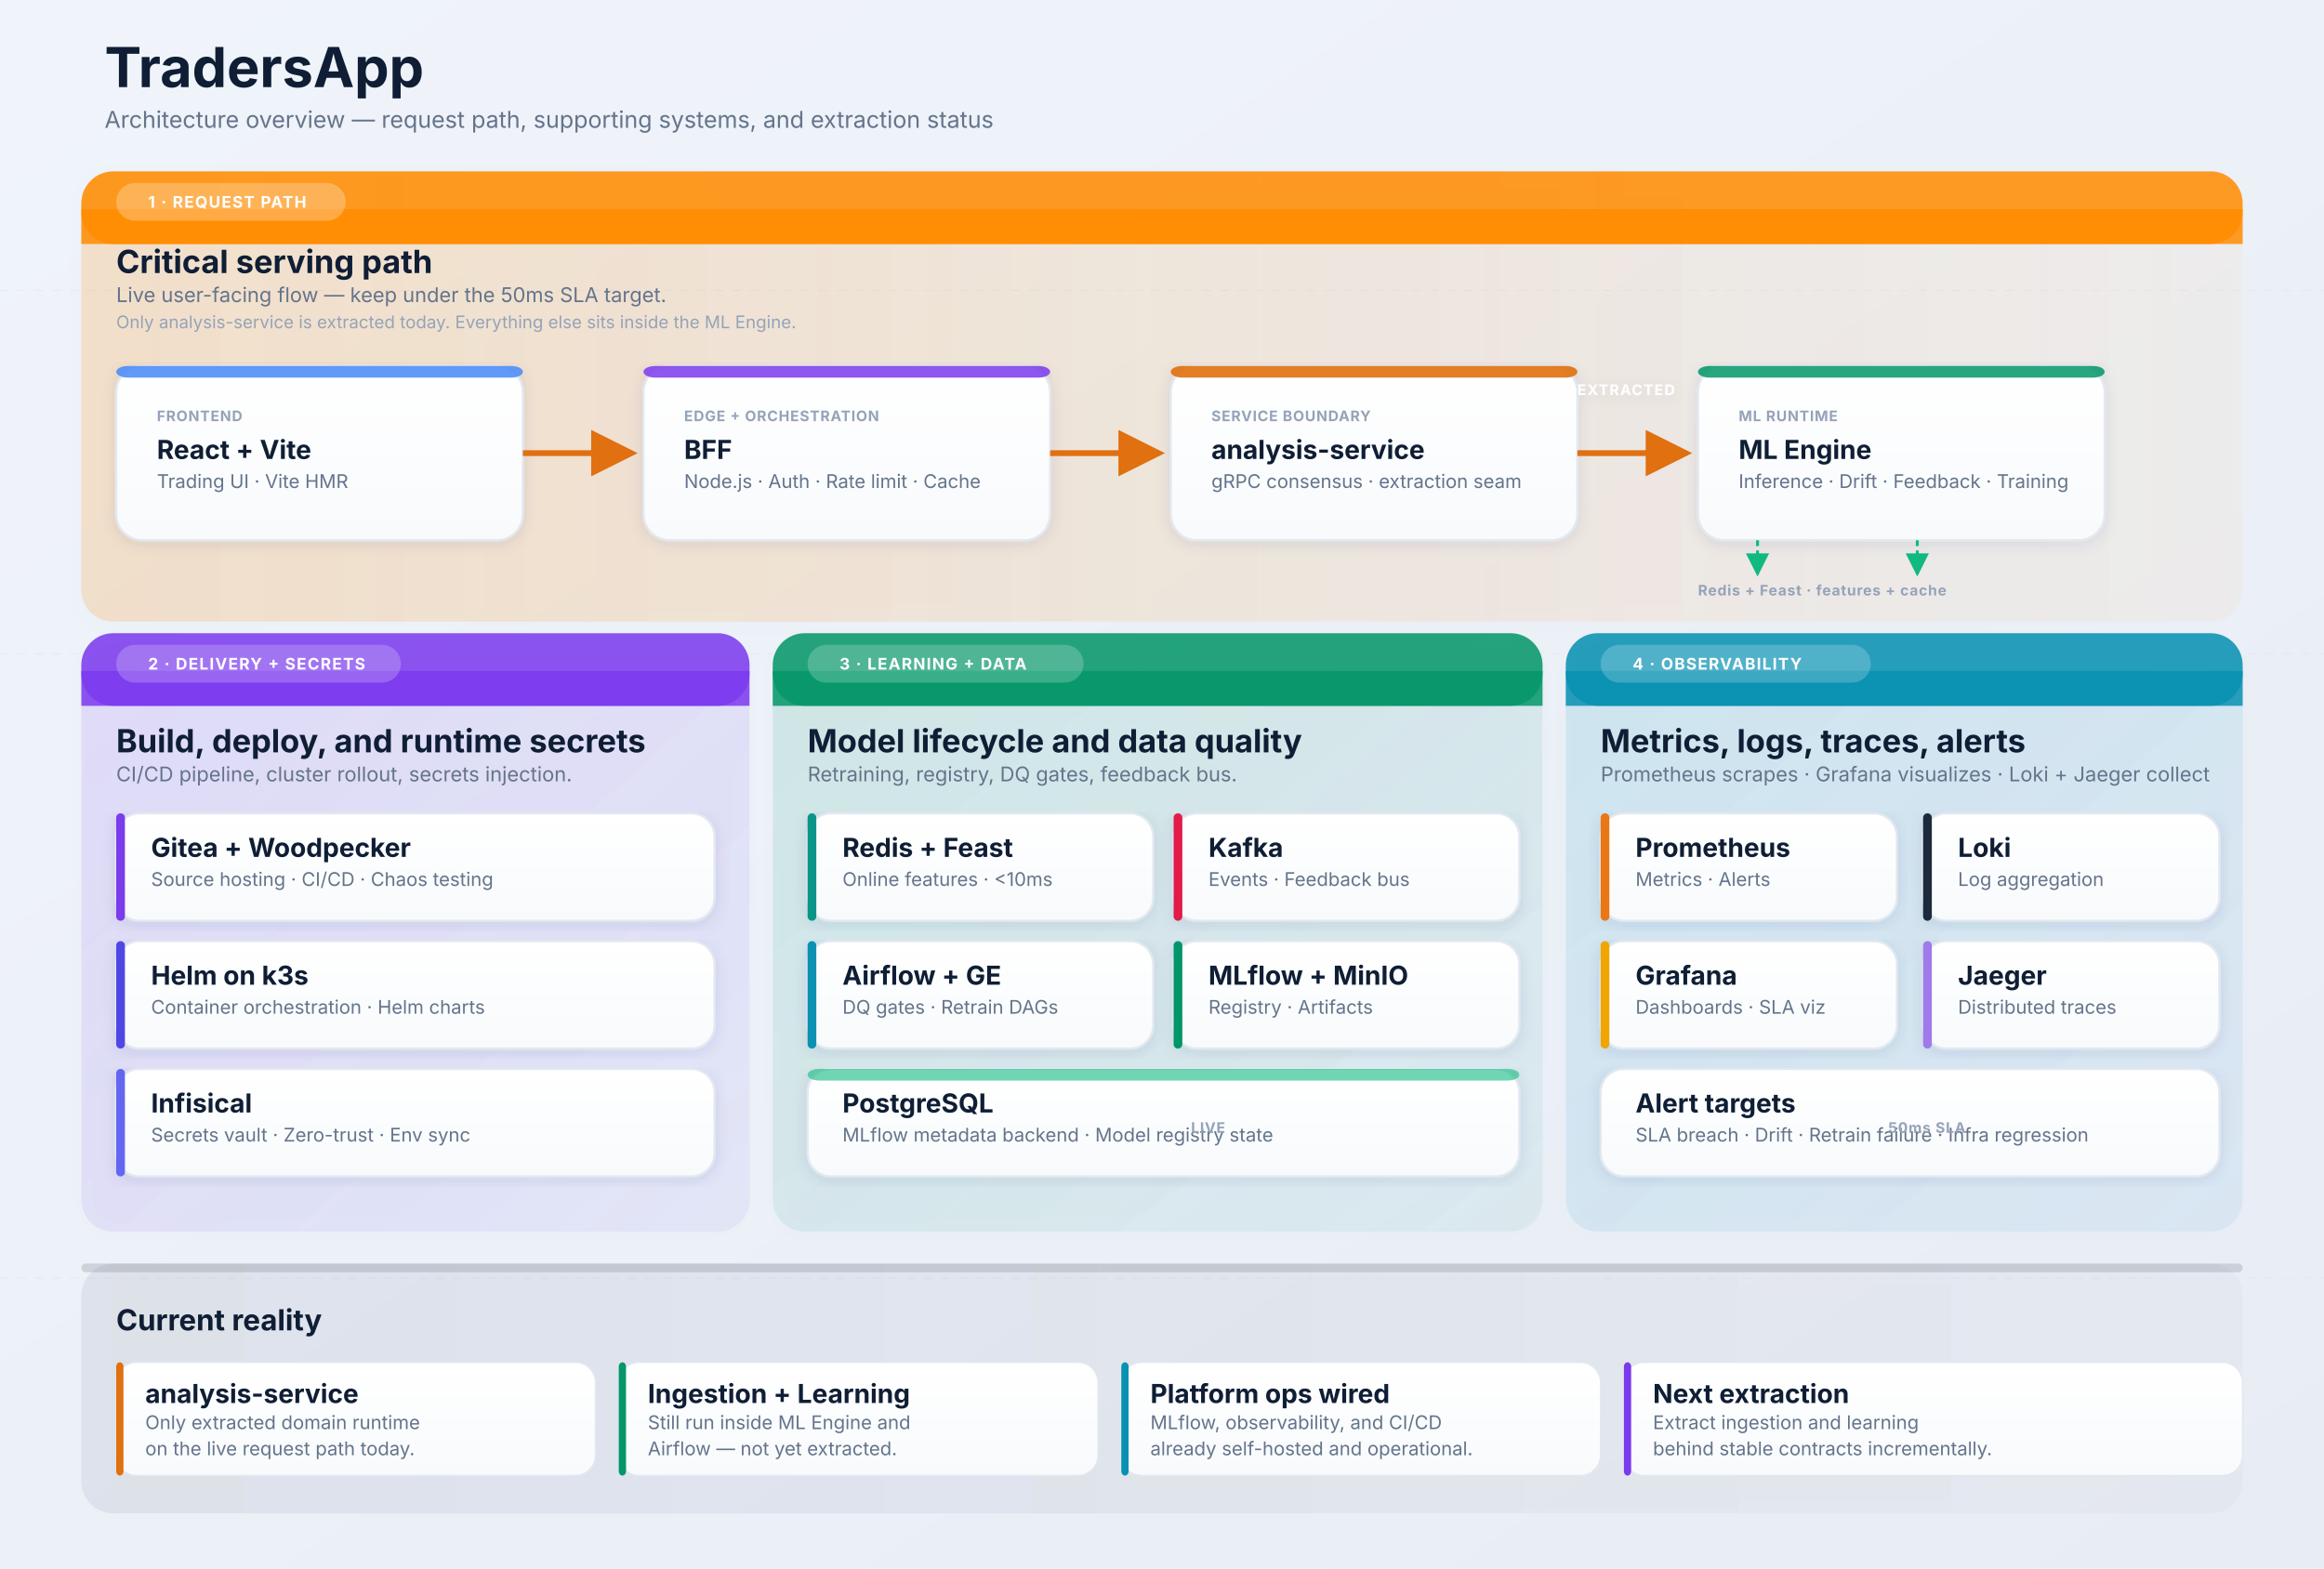
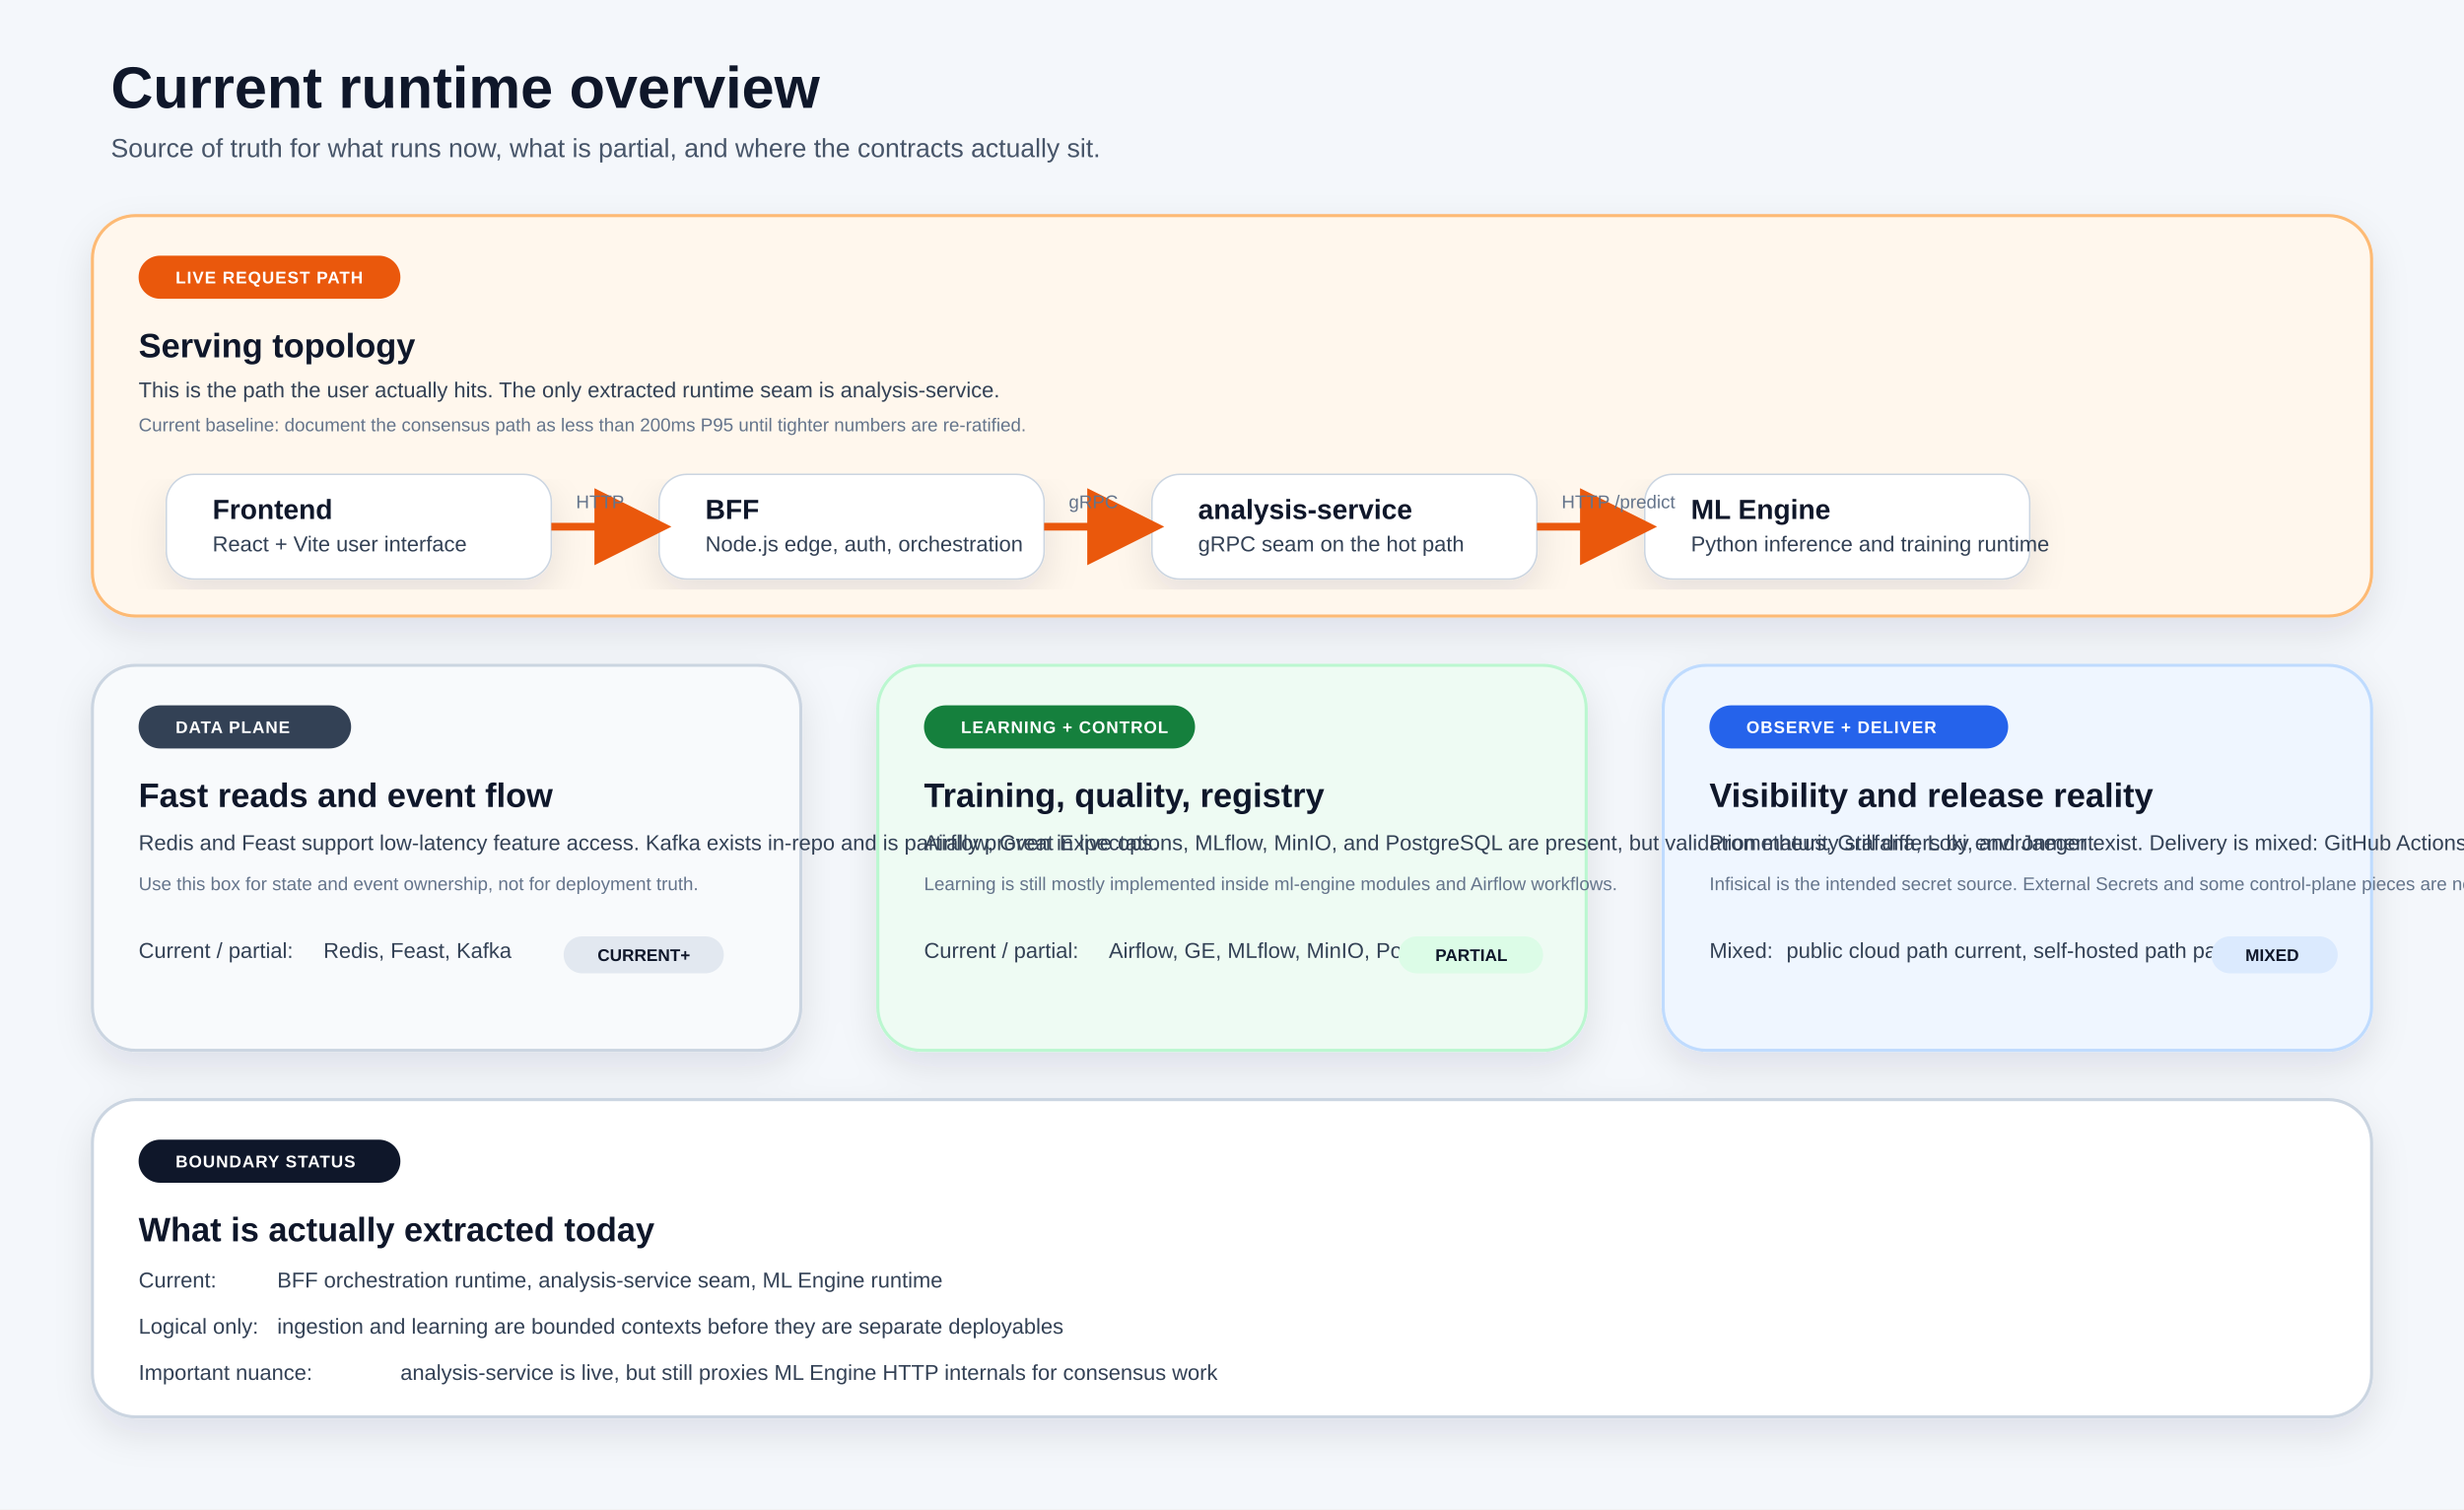
- <svg xmlns="http://www.w3.org/2000/svg" viewBox="0 0 1600 1080" role="img" aria-labelledby="title desc">
+ <svg xmlns="http://www.w3.org/2000/svg" viewBox="0 0 1600 980" role="img" aria-labelledby="title desc">
  <defs>
-     <linearGradient id="bgGrad" x1="0%" y1="0%" x2="100%" y2="100%">
-       <stop offset="0%" stop-color="#f0f4fa" />
-       <stop offset="100%" stop-color="#e8edf5" />
-     </linearGradient>
-     <linearGradient id="requestGrad" x1="0%" y1="0%" x2="100%" y2="0%">
-       <stop offset="0%" stop-color="#ff8c00" stop-opacity="0.18" />
-       <stop offset="100%" stop-color="#ff8c00" stop-opacity="0.04" />
-     </linearGradient>
-     <linearGradient id="delivGrad" x1="0%" y1="0%" x2="100%" y2="100%">
-       <stop offset="0%" stop-color="#7c3aed" stop-opacity="0.12" />
-       <stop offset="100%" stop-color="#4f46e5" stop-opacity="0.06" />
-     </linearGradient>
-     <linearGradient id="learnGrad" x1="0%" y1="0%" x2="100%" y2="100%">
-       <stop offset="0%" stop-color="#059669" stop-opacity="0.12" />
-       <stop offset="100%" stop-color="#0d9488" stop-opacity="0.06" />
-     </linearGradient>
-     <linearGradient id="observeGrad" x1="0%" y1="0%" x2="100%" y2="100%">
-       <stop offset="0%" stop-color="#0891b2" stop-opacity="0.12" />
-       <stop offset="100%" stop-color="#0284c7" stop-opacity="0.06" />
-     </linearGradient>
-     <linearGradient id="footerGrad" x1="0%" y1="0%" x2="100%" y2="0%">
-       <stop offset="0%" stop-color="#1e293b" stop-opacity="0.06" />
-       <stop offset="100%" stop-color="#1e293b" stop-opacity="0.02" />
-     </linearGradient>
-     <linearGradient id="boxGrad" x1="0%" y1="0%" x2="0%" y2="100%">
-       <stop offset="0%" stop-color="#ffffff" />
-       <stop offset="100%" stop-color="#f8fafc" />
-     </linearGradient>
-     <filter id="card" x="-8%" y="-6%" width="116%" height="118%">
-       <feDropShadow dx="0" dy="3" stdDeviation="8" flood-color="#1e3a5f" flood-opacity="0.08" />
+     <filter id="shadow" x="-10%" y="-10%" width="120%" height="120%">
+       <feDropShadow dx="0" dy="10" stdDeviation="12" flood-color="#0f172a" flood-opacity="0.10" />
    </filter>
-     <filter id="boxShadow" x="-4%" y="-4%" width="108%" height="114%">
-       <feDropShadow dx="0" dy="2" stdDeviation="5" flood-color="#1e3a5f" flood-opacity="0.10" />
-     </filter>
-     <filter id="glow" x="-20%" y="-20%" width="140%" height="140%">
-       <feGaussianBlur stdDeviation="3" result="blur" />
-       <feMerge>
-         <feMergeNode in="blur" />
-         <feMergeNode in="SourceGraphic" />
-       </feMerge>
-     </filter>
-     <marker id="arr-orange" markerWidth="8" markerHeight="8" refX="7" refY="4" orient="auto">
-       <path d="M0,0 L0,8 L8,4 z" fill="#e07010" />
+     <marker id="arrow" markerWidth="10" markerHeight="10" refX="8" refY="5" orient="auto">
+       <path d="M0 0 L10 5 L0 10 z" fill="#ea580c" />
    </marker>
-     <marker id="arr-blue" markerWidth="8" markerHeight="8" refX="7" refY="4" orient="auto">
-       <path d="M0,0 L0,8 L8,4 z" fill="#4f8ef7" />
-     </marker>
-     <marker id="arr-green" markerWidth="8" markerHeight="8" refX="7" refY="4" orient="auto">
-       <path d="M0,0 L0,8 L8,4 z" fill="#10b981" />
-     </marker>
-     <clipPath id="header-clip">
-       <rect x="0" y="0" width="1600" height="130" rx="0" />
-     </clipPath>
    <style>
-       .bg { fill: url(#bgGrad); }
-       .title { font: 700 38px 'Inter', 'Segoe UI', Arial, sans-serif; fill: #0f1e35; }
-       .subtitle { font: 400 16px 'Inter', 'Segoe UI', Arial, sans-serif; fill: #64748b; }
-       .pill { font: 700 11px 'Inter', 'Segoe UI', Arial, sans-serif; fill: #fff; letter-spacing: 0.8px; }
-       .sec-title { font: 700 22px 'Inter', 'Segoe UI', Arial, sans-serif; fill: #0f1e35; }
-       .sec-sub { font: 400 14px 'Inter', 'Segoe UI', Arial, sans-serif; fill: #64748b; }
-       .sec-note { font: 400 12px 'Inter', 'Segoe UI', Arial, sans-serif; fill: #94a3b8; }
-       .box-title { font: 700 18px 'Inter', 'Segoe UI', Arial, sans-serif; fill: #0f1e35; }
-       .box-sub { font: 400 13px 'Inter', 'Segoe UI', Arial, sans-serif; fill: #64748b; }
-       .box-tag { font: 700 10px 'Inter', 'Segoe UI', Arial, sans-serif; fill: #94a3b8; letter-spacing: 0.5px; }
-       .footer-title { font: 700 20px 'Inter', 'Segoe UI', Arial, sans-serif; fill: #0f1e35; }
-       .footer-body { font: 400 14px 'Inter', 'Segoe UI', Arial, sans-serif; fill: #334155; }
-       .divider { fill: #e2e8f0; }
-       .lane-badge { font: 700 10px 'Inter', 'Segoe UI', Arial, sans-serif; fill: #fff; letter-spacing: 0.8px; }
+       .bg { fill: #f4f7fb; }
+       .title { font: 700 38px 'Segoe UI', Arial, sans-serif; fill: #0f172a; }
+       .subtitle { font: 500 17px 'Segoe UI', Arial, sans-serif; fill: #475569; }
+       .section { font: 700 22px 'Segoe UI', Arial, sans-serif; fill: #0f172a; }
+       .body { font: 500 14px 'Segoe UI', Arial, sans-serif; fill: #334155; }
+       .small { font: 500 12px 'Segoe UI', Arial, sans-serif; fill: #64748b; }
+       .card-title { font: 700 18px 'Segoe UI', Arial, sans-serif; fill: #0f172a; }
+       .pill { font: 700 11px 'Segoe UI', Arial, sans-serif; fill: #ffffff; letter-spacing: 0.6px; }
+       .status { font: 700 11px 'Segoe UI', Arial, sans-serif; fill: #0f172a; }
    </style>
  </defs>
-   <rect class="bg" width="1600" height="1080" />
-   <g opacity="0.4">
-     <line x1="0" y1="200" x2="1600" y2="200" stroke="#cbd5e1" stroke-width="0.5" stroke-dasharray="6 6" />
-     <line x1="0" y1="450" x2="1600" y2="450" stroke="#cbd5e1" stroke-width="0.5" stroke-dasharray="6 6" />
-     <line x1="0" y1="880" x2="1600" y2="880" stroke="#cbd5e1" stroke-width="0.5" stroke-dasharray="6 6" />
+   <rect class="bg" width="1600" height="980" />
+   <text x="72" y="70" class="title">Current runtime overview</text>
+   <text x="72" y="102" class="subtitle">Source of truth for what runs now, what is partial, and where the contracts actually sit.</text>
+   <g filter="url(#shadow)">
+     <rect x="60" y="140" width="1480" height="260" rx="28" fill="#fff7ed" stroke="#fdba74" stroke-width="2" />
+     <rect x="60" y="432" width="460" height="250" rx="28" fill="#f8fafc" stroke="#cbd5e1" stroke-width="2" />
+     <rect x="570" y="432" width="460" height="250" rx="28" fill="#eefbf3" stroke="#bbf7d0" stroke-width="2" />
+     <rect x="1080" y="432" width="460" height="250" rx="28" fill="#eff6ff" stroke="#bfdbfe" stroke-width="2" />
+     <rect x="60" y="714" width="1480" height="206" rx="28" fill="#ffffff" stroke="#cbd5e1" stroke-width="2" />
  </g>
-   <text x="72" y="60" class="title">TradersApp</text>
-   <text x="72" y="88" class="subtitle">Architecture overview — request path, supporting systems, and extraction status</text>
-   <rect x="56" y="118" width="1488" height="310" rx="22" fill="url(#requestGrad)" filter="url(#card)" />
-   <rect x="56" y="118" width="1488" height="50" rx="22" fill="#ff8c00" fill-opacity="0.85" />
-   <rect x="56" y="144" width="1488" height="24" fill="#ff8c00" fill-opacity="0.85" />
-   <rect x="56" y="140" width="1488" height="28" fill="none" />
-   <rect x="80" y="126" width="158" height="26" rx="13" fill="#fff" fill-opacity="0.25" />
-   <text x="102" y="143" class="pill">1 · REQUEST PATH</text>
-   <text x="80" y="188" class="sec-title">Critical serving path</text>
-   <text x="80" y="208" class="sec-sub">Live user-facing flow — keep under the 50ms SLA target.</text>
-   <text x="80" y="226" class="sec-note">Only analysis-service is extracted today. Everything else sits inside the ML Engine.</text>
-   <g filter="url(#boxShadow)">
-     <rect x="80" y="252" width="280" height="120" rx="18" fill="url(#boxGrad)" stroke="#e2e8f0" stroke-width="1.5" />
-     <rect x="80" y="252" width="280" height="8" rx="8" fill="#4f8ef7" fill-opacity="0.9" />
+   <rect x="90" y="166" width="170" height="28" rx="14" fill="#ea580c" />
+   <text x="114" y="184" class="pill">LIVE REQUEST PATH</text>
+   <text x="90" y="232" class="section">Serving topology</text>
+   <text x="90" y="258" class="body">This is the path the user actually hits. The only extracted runtime seam is analysis-service.</text>
+   <text x="90" y="280" class="small">Current baseline: document the consensus path as less than 200ms P95 until tighter numbers are re-ratified.</text>
+   <g filter="url(#shadow)">
+     <rect x="108" y="308" width="250" height="68" rx="18" fill="#ffffff" stroke="#cbd5e1" />
+     <rect x="428" y="308" width="250" height="68" rx="18" fill="#ffffff" stroke="#cbd5e1" />
+     <rect x="748" y="308" width="250" height="68" rx="18" fill="#ffffff" stroke="#cbd5e1" />
+     <rect x="1068" y="308" width="250" height="68" rx="18" fill="#ffffff" stroke="#cbd5e1" />
  </g>
-   <text x="108" y="290" class="box-tag">FRONTEND</text>
-   <text x="108" y="316" class="box-title">React + Vite</text>
-   <text x="108" y="336" class="box-sub">Trading UI · Vite HMR</text>
-   <line x1="360" y1="312" x2="435" y2="312" stroke="#e07010" stroke-width="4" marker-end="url(#arr-orange)" />
-   <g filter="url(#boxShadow)">
-     <rect x="443" y="252" width="280" height="120" rx="18" fill="url(#boxGrad)" stroke="#e2e8f0" stroke-width="1.5" />
-     <rect x="443" y="252" width="280" height="8" rx="8" fill="#7c3aed" fill-opacity="0.85" />
-   </g>
-   <text x="471" y="290" class="box-tag">EDGE + ORCHESTRATION</text>
-   <text x="471" y="316" class="box-title">BFF</text>
-   <text x="471" y="336" class="box-sub">Node.js · Auth · Rate limit · Cache</text>
-   <line x1="723" y1="312" x2="798" y2="312" stroke="#e07010" stroke-width="4" marker-end="url(#arr-orange)" />
-   <g filter="url(#boxShadow)">
-     <rect x="806" y="252" width="280" height="120" rx="18" fill="url(#boxGrad)" stroke="#e2e8f0" stroke-width="1.5" />
-     <rect x="806" y="252" width="280" height="8" rx="8" fill="#e07010" fill-opacity="0.9" />
-     <text x="1086" y="272" class="lane-badge" fill="#fff" font-size="9" font-family="Inter,sans-serif" font-weight="700" letter-spacing="0.5">EXTRACTED</text>
-   </g>
-   <text x="834" y="290" class="box-tag">SERVICE BOUNDARY</text>
-   <text x="834" y="316" class="box-title">analysis-service</text>
-   <text x="834" y="336" class="box-sub">gRPC consensus · extraction seam</text>
-   <line x1="1086" y1="312" x2="1161" y2="312" stroke="#e07010" stroke-width="4" marker-end="url(#arr-orange)" />
-   <g filter="url(#boxShadow)">
-     <rect x="1169" y="252" width="280" height="120" rx="18" fill="url(#boxGrad)" stroke="#e2e8f0" stroke-width="1.5" />
-     <rect x="1169" y="252" width="280" height="8" rx="8" fill="#059669" fill-opacity="0.85" />
-   </g>
-   <text x="1197" y="290" class="box-tag">ML RUNTIME</text>
-   <text x="1197" y="316" class="box-title">ML Engine</text>
-   <text x="1197" y="336" class="box-sub">Inference · Drift · Feedback · Training</text>
-   <line x1="1210" y1="372" x2="1210" y2="395" stroke="#10b981" stroke-width="2" stroke-dasharray="4 3" marker-end="url(#arr-green)" />
-   <line x1="1320" y1="372" x2="1320" y2="395" stroke="#10b981" stroke-width="2" stroke-dasharray="4 3" marker-end="url(#arr-green)" />
-   <text x="1169" y="410" class="box-tag" fill="#10b981">Redis + Feast · features + cache</text>
-   <g transform="translate(0, 436)">
-     <rect x="56" y="0" width="460" height="412" rx="22" fill="url(#delivGrad)" filter="url(#card)" />
-     <rect x="56" y="0" width="460" height="50" rx="22" fill="#7c3aed" fill-opacity="0.85" />
-     <rect x="56" y="26" width="460" height="24" fill="#7c3aed" fill-opacity="0.85" />
-     <rect x="80" y="8" width="196" height="26" rx="13" fill="#fff" fill-opacity="0.2" />
-     <text x="102" y="25" class="pill">2 · DELIVERY + SECRETS</text>
-     <text x="80" y="82" class="sec-title">Build, deploy, and runtime secrets</text>
-     <text x="80" y="102" class="sec-sub">CI/CD pipeline, cluster rollout, secrets injection.</text>
-     <g filter="url(#boxShadow)">
-       <rect x="80" y="124" width="412" height="74" rx="16" fill="url(#boxGrad)" stroke="#e2e8f0" stroke-width="1.5" />
-       <rect x="80" y="124" width="6" height="74" rx="3" fill="#7c3aed" />
-     </g>
-     <text x="104" y="154" class="box-title">Gitea + Woodpecker</text>
-     <text x="104" y="174" class="box-sub">Source hosting · CI/CD · Chaos testing</text>
-     <g filter="url(#boxShadow)">
-       <rect x="80" y="212" width="412" height="74" rx="16" fill="url(#boxGrad)" stroke="#e2e8f0" stroke-width="1.5" />
-       <rect x="80" y="212" width="6" height="74" rx="3" fill="#4f46e5" />
-     </g>
-     <text x="104" y="242" class="box-title">Helm on k3s</text>
-     <text x="104" y="262" class="box-sub">Container orchestration · Helm charts</text>
-     <g filter="url(#boxShadow)">
-       <rect x="80" y="300" width="412" height="74" rx="16" fill="url(#boxGrad)" stroke="#e2e8f0" stroke-width="1.5" />
-       <rect x="80" y="300" width="6" height="74" rx="3" fill="#6366f1" />
-     </g>
-     <text x="104" y="330" class="box-title">Infisical</text>
-     <text x="104" y="350" class="box-sub">Secrets vault · Zero-trust · Env sync</text>
-     <rect x="532" y="0" width="530" height="412" rx="22" fill="url(#learnGrad)" filter="url(#card)" />
-     <rect x="532" y="0" width="530" height="50" rx="22" fill="#059669" fill-opacity="0.85" />
-     <rect x="532" y="26" width="530" height="24" fill="#059669" fill-opacity="0.85" />
-     <rect x="556" y="8" width="190" height="26" rx="13" fill="#fff" fill-opacity="0.2" />
-     <text x="578" y="25" class="pill">3 · LEARNING + DATA</text>
-     <text x="556" y="82" class="sec-title">Model lifecycle and data quality</text>
-     <text x="556" y="102" class="sec-sub">Retraining, registry, DQ gates, feedback bus.</text>
-     <g filter="url(#boxShadow)">
-       <rect x="556" y="124" width="238" height="74" rx="16" fill="url(#boxGrad)" stroke="#e2e8f0" stroke-width="1.5" />
-       <rect x="556" y="124" width="6" height="74" rx="3" fill="#0d9488" />
-     </g>
-     <text x="580" y="154" class="box-title">Redis + Feast</text>
-     <text x="580" y="174" class="box-sub">Online features · &lt;10ms</text>
-     <g filter="url(#boxShadow)">
-       <rect x="808" y="124" width="238" height="74" rx="16" fill="url(#boxGrad)" stroke="#e2e8f0" stroke-width="1.5" />
-       <rect x="808" y="124" width="6" height="74" rx="3" fill="#e11d48" />
-     </g>
-     <text x="832" y="154" class="box-title">Kafka</text>
-     <text x="832" y="174" class="box-sub">Events · Feedback bus</text>
-     <g filter="url(#boxShadow)">
-       <rect x="556" y="212" width="238" height="74" rx="16" fill="url(#boxGrad)" stroke="#e2e8f0" stroke-width="1.5" />
-       <rect x="556" y="212" width="6" height="74" rx="3" fill="#0891b2" />
-     </g>
-     <text x="580" y="242" class="box-title">Airflow + GE</text>
-     <text x="580" y="262" class="box-sub">DQ gates · Retrain DAGs</text>
-     <g filter="url(#boxShadow)">
-       <rect x="808" y="212" width="238" height="74" rx="16" fill="url(#boxGrad)" stroke="#e2e8f0" stroke-width="1.5" />
-       <rect x="808" y="212" width="6" height="74" rx="3" fill="#059669" />
-     </g>
-     <text x="832" y="242" class="box-title">MLflow + MinIO</text>
-     <text x="832" y="262" class="box-sub">Registry · Artifacts</text>
-     <g filter="url(#boxShadow)">
-       <rect x="556" y="300" width="490" height="74" rx="16" fill="url(#boxGrad)" stroke="#e2e8f0" stroke-width="1.5" />
-       <rect x="556" y="300" width="490" height="8" rx="8" fill="#10b981" fill-opacity="0.6" />
-     </g>
-     <text x="580" y="330" class="box-title">PostgreSQL</text>
-     <text x="580" y="350" class="box-sub">MLflow metadata backend · Model registry state</text>
-     <text x="820" y="344" class="box-tag" fill="#10b981">LIVE</text>
-     <rect x="1078" y="0" width="466" height="412" rx="22" fill="url(#observeGrad)" filter="url(#card)" />
-     <rect x="1078" y="0" width="466" height="50" rx="22" fill="#0891b2" fill-opacity="0.85" />
-     <rect x="1078" y="26" width="466" height="24" fill="#0891b2" fill-opacity="0.85" />
-     <rect x="1102" y="8" width="186" height="26" rx="13" fill="#fff" fill-opacity="0.2" />
-     <text x="1124" y="25" class="pill">4 · OBSERVABILITY</text>
-     <text x="1102" y="82" class="sec-title">Metrics, logs, traces, alerts</text>
-     <text x="1102" y="102" class="sec-sub">Prometheus scrapes · Grafana visualizes · Loki + Jaeger collect</text>
-     <g filter="url(#boxShadow)">
-       <rect x="1102" y="124" width="204" height="74" rx="16" fill="url(#boxGrad)" stroke="#e2e8f0" stroke-width="1.5" />
-       <rect x="1102" y="124" width="6" height="74" rx="3" fill="#e97716" />
-     </g>
-     <text x="1126" y="154" class="box-title">Prometheus</text>
-     <text x="1126" y="174" class="box-sub">Metrics · Alerts</text>
-     <g filter="url(#boxShadow)">
-       <rect x="1324" y="124" width="204" height="74" rx="16" fill="url(#boxGrad)" stroke="#e2e8f0" stroke-width="1.5" />
-       <rect x="1324" y="124" width="6" height="74" rx="3" fill="#1e293b" />
-     </g>
-     <text x="1348" y="154" class="box-title">Loki</text>
-     <text x="1348" y="174" class="box-sub">Log aggregation</text>
-     <g filter="url(#boxShadow)">
-       <rect x="1102" y="212" width="204" height="74" rx="16" fill="url(#boxGrad)" stroke="#e2e8f0" stroke-width="1.5" />
-       <rect x="1102" y="212" width="6" height="74" rx="3" fill="#f0a500" />
-     </g>
-     <text x="1126" y="242" class="box-title">Grafana</text>
-     <text x="1126" y="262" class="box-sub">Dashboards · SLA viz</text>
-     <g filter="url(#boxShadow)">
-       <rect x="1324" y="212" width="204" height="74" rx="16" fill="url(#boxGrad)" stroke="#e2e8f0" stroke-width="1.5" />
-       <rect x="1324" y="212" width="6" height="74" rx="3" fill="#9f7aea" />
-     </g>
-     <text x="1348" y="242" class="box-title">Jaeger</text>
-     <text x="1348" y="262" class="box-sub">Distributed traces</text>
-     <g filter="url(#boxShadow)">
-       <rect x="1102" y="300" width="426" height="74" rx="16" fill="url(#boxGrad)" stroke="#e2e8f0" stroke-width="1.5" />
-     </g>
-     <text x="1126" y="330" class="box-title">Alert targets</text>
-     <text x="1126" y="350" class="box-sub">SLA breach · Drift · Retrain failure · Infra regression</text>
-     <text x="1300" y="344" class="box-tag" fill="#e11d48">50ms SLA</text>
-   </g>
-   <rect x="56" y="870" width="1488" height="172" rx="22" fill="url(#footerGrad)" filter="url(#card)" />
-   <rect x="56" y="870" width="1488" height="6" rx="3" fill="#1e293b" fill-opacity="0.15" />
-   <text x="80" y="916" class="footer-title">Current reality</text>
-   <g>
-     <rect x="80" y="938" width="330" height="78" rx="14" fill="url(#boxGrad)" stroke="#e2e8f0" stroke-width="1" />
-     <rect x="80" y="938" width="5" height="78" rx="3" fill="#e07010" />
-     <text x="100" y="966" class="box-title" font-size="14">analysis-service</text>
-     <text x="100" y="984" class="box-sub" font-size="12">Only extracted domain runtime</text>
-     <text x="100" y="1002" class="box-sub" font-size="12">on the live request path today.</text>
-   </g>
-   <g>
-     <rect x="426" y="938" width="330" height="78" rx="14" fill="url(#boxGrad)" stroke="#e2e8f0" stroke-width="1" />
-     <rect x="426" y="938" width="5" height="78" rx="3" fill="#059669" />
-     <text x="446" y="966" class="box-title" font-size="14">Ingestion + Learning</text>
-     <text x="446" y="984" class="box-sub" font-size="12">Still run inside ML Engine and</text>
-     <text x="446" y="1002" class="box-sub" font-size="12">Airflow — not yet extracted.</text>
-   </g>
-   <g>
-     <rect x="772" y="938" width="330" height="78" rx="14" fill="url(#boxGrad)" stroke="#e2e8f0" stroke-width="1" />
-     <rect x="772" y="938" width="5" height="78" rx="3" fill="#0891b2" />
-     <text x="792" y="966" class="box-title" font-size="14">Platform ops wired</text>
-     <text x="792" y="984" class="box-sub" font-size="12">MLflow, observability, and CI/CD</text>
-     <text x="792" y="1002" class="box-sub" font-size="12">already self-hosted and operational.</text>
-   </g>
-   <g>
-     <rect x="1118" y="938" width="426" height="78" rx="14" fill="url(#boxGrad)" stroke="#e2e8f0" stroke-width="1" />
-     <rect x="1118" y="938" width="5" height="78" rx="3" fill="#7c3aed" />
-     <text x="1138" y="966" class="box-title" font-size="14">Next extraction</text>
-     <text x="1138" y="984" class="box-sub" font-size="12">Extract ingestion and learning</text>
-     <text x="1138" y="1002" class="box-sub" font-size="12">behind stable contracts incrementally.</text>
-   </g>
+   <text x="138" y="337" class="card-title">Frontend</text>
+   <text x="138" y="358" class="body">React + Vite user interface</text>
+   <text x="458" y="337" class="card-title">BFF</text>
+   <text x="458" y="358" class="body">Node.js edge, auth, orchestration</text>
+   <text x="778" y="337" class="card-title">analysis-service</text>
+   <text x="778" y="358" class="body">gRPC seam on the hot path</text>
+   <text x="1098" y="337" class="card-title">ML Engine</text>
+   <text x="1098" y="358" class="body">Python inference and training runtime</text>
+   <line x1="358" y1="342" x2="426" y2="342" stroke="#ea580c" stroke-width="5" marker-end="url(#arrow)" />
+   <line x1="678" y1="342" x2="746" y2="342" stroke="#ea580c" stroke-width="5" marker-end="url(#arrow)" />
+   <line x1="998" y1="342" x2="1066" y2="342" stroke="#ea580c" stroke-width="5" marker-end="url(#arrow)" />
+   <text x="374" y="330" class="small">HTTP</text>
+   <text x="694" y="330" class="small">gRPC</text>
+   <text x="1014" y="330" class="small">HTTP /predict</text>
+   <rect x="90" y="458" width="138" height="28" rx="14" fill="#334155" />
+   <text x="114" y="476" class="pill">DATA PLANE</text>
+   <text x="90" y="524" class="section">Fast reads and event flow</text>
+   <text x="90" y="552" class="body">Redis and Feast support low-latency feature access. Kafka exists in-repo and is partially proven in live ops.</text>
+   <text x="90" y="578" class="small">Use this box for state and event ownership, not for deployment truth.</text>
+   <text x="90" y="622" class="body">Current / partial:</text>
+   <text x="210" y="622" class="body">Redis, Feast, Kafka</text>
+   <rect x="366" y="608" width="104" height="24" rx="12" fill="#e2e8f0" />
+   <text x="388" y="624" class="status">CURRENT+</text>
+   <rect x="600" y="458" width="176" height="28" rx="14" fill="#15803d" />
+   <text x="624" y="476" class="pill">LEARNING + CONTROL</text>
+   <text x="600" y="524" class="section">Training, quality, registry</text>
+   <text x="600" y="552" class="body">Airflow, Great Expectations, MLflow, MinIO, and PostgreSQL are present, but validation maturity still differs by environment.</text>
+   <text x="600" y="578" class="small">Learning is still mostly implemented inside ml-engine modules and Airflow workflows.</text>
+   <text x="600" y="622" class="body">Current / partial:</text>
+   <text x="720" y="622" class="body">Airflow, GE, MLflow, MinIO, PostgreSQL</text>
+   <rect x="908" y="608" width="94" height="24" rx="12" fill="#dcfce7" />
+   <text x="932" y="624" class="status">PARTIAL</text>
+   <rect x="1110" y="458" width="194" height="28" rx="14" fill="#2563eb" />
+   <text x="1134" y="476" class="pill">OBSERVE + DELIVER</text>
+   <text x="1110" y="524" class="section">Visibility and release reality</text>
+   <text x="1110" y="552" class="body">Prometheus, Grafana, Loki, and Jaeger exist. Delivery is mixed: GitHub Actions plus Railway/Vercel are still current docs, while Gitea/Woodpecker plus Helm/k3s remain partial.</text>
+   <text x="1110" y="578" class="small">Infisical is the intended secret source. External Secrets and some control-plane pieces are not uniformly live.</text>
+   <text x="1110" y="622" class="body">Mixed:</text>
+   <text x="1160" y="622" class="body">public cloud path current, self-hosted path partial</text>
+   <rect x="1436" y="608" width="82" height="24" rx="12" fill="#dbeafe" />
+   <text x="1458" y="624" class="status">MIXED</text>
+   <rect x="90" y="740" width="170" height="28" rx="14" fill="#0f172a" />
+   <text x="114" y="758" class="pill">BOUNDARY STATUS</text>
+   <text x="90" y="806" class="section">What is actually extracted today</text>
+   <text x="90" y="836" class="body">Current:</text>
+   <text x="180" y="836" class="body">BFF orchestration runtime, analysis-service seam, ML Engine runtime</text>
+   <text x="90" y="866" class="body">Logical only:</text>
+   <text x="180" y="866" class="body">ingestion and learning are bounded contexts before they are separate deployables</text>
+   <text x="90" y="896" class="body">Important nuance:</text>
+   <text x="260" y="896" class="body">analysis-service is live, but still proxies ML Engine HTTP internals for consensus work</text>
</svg>
